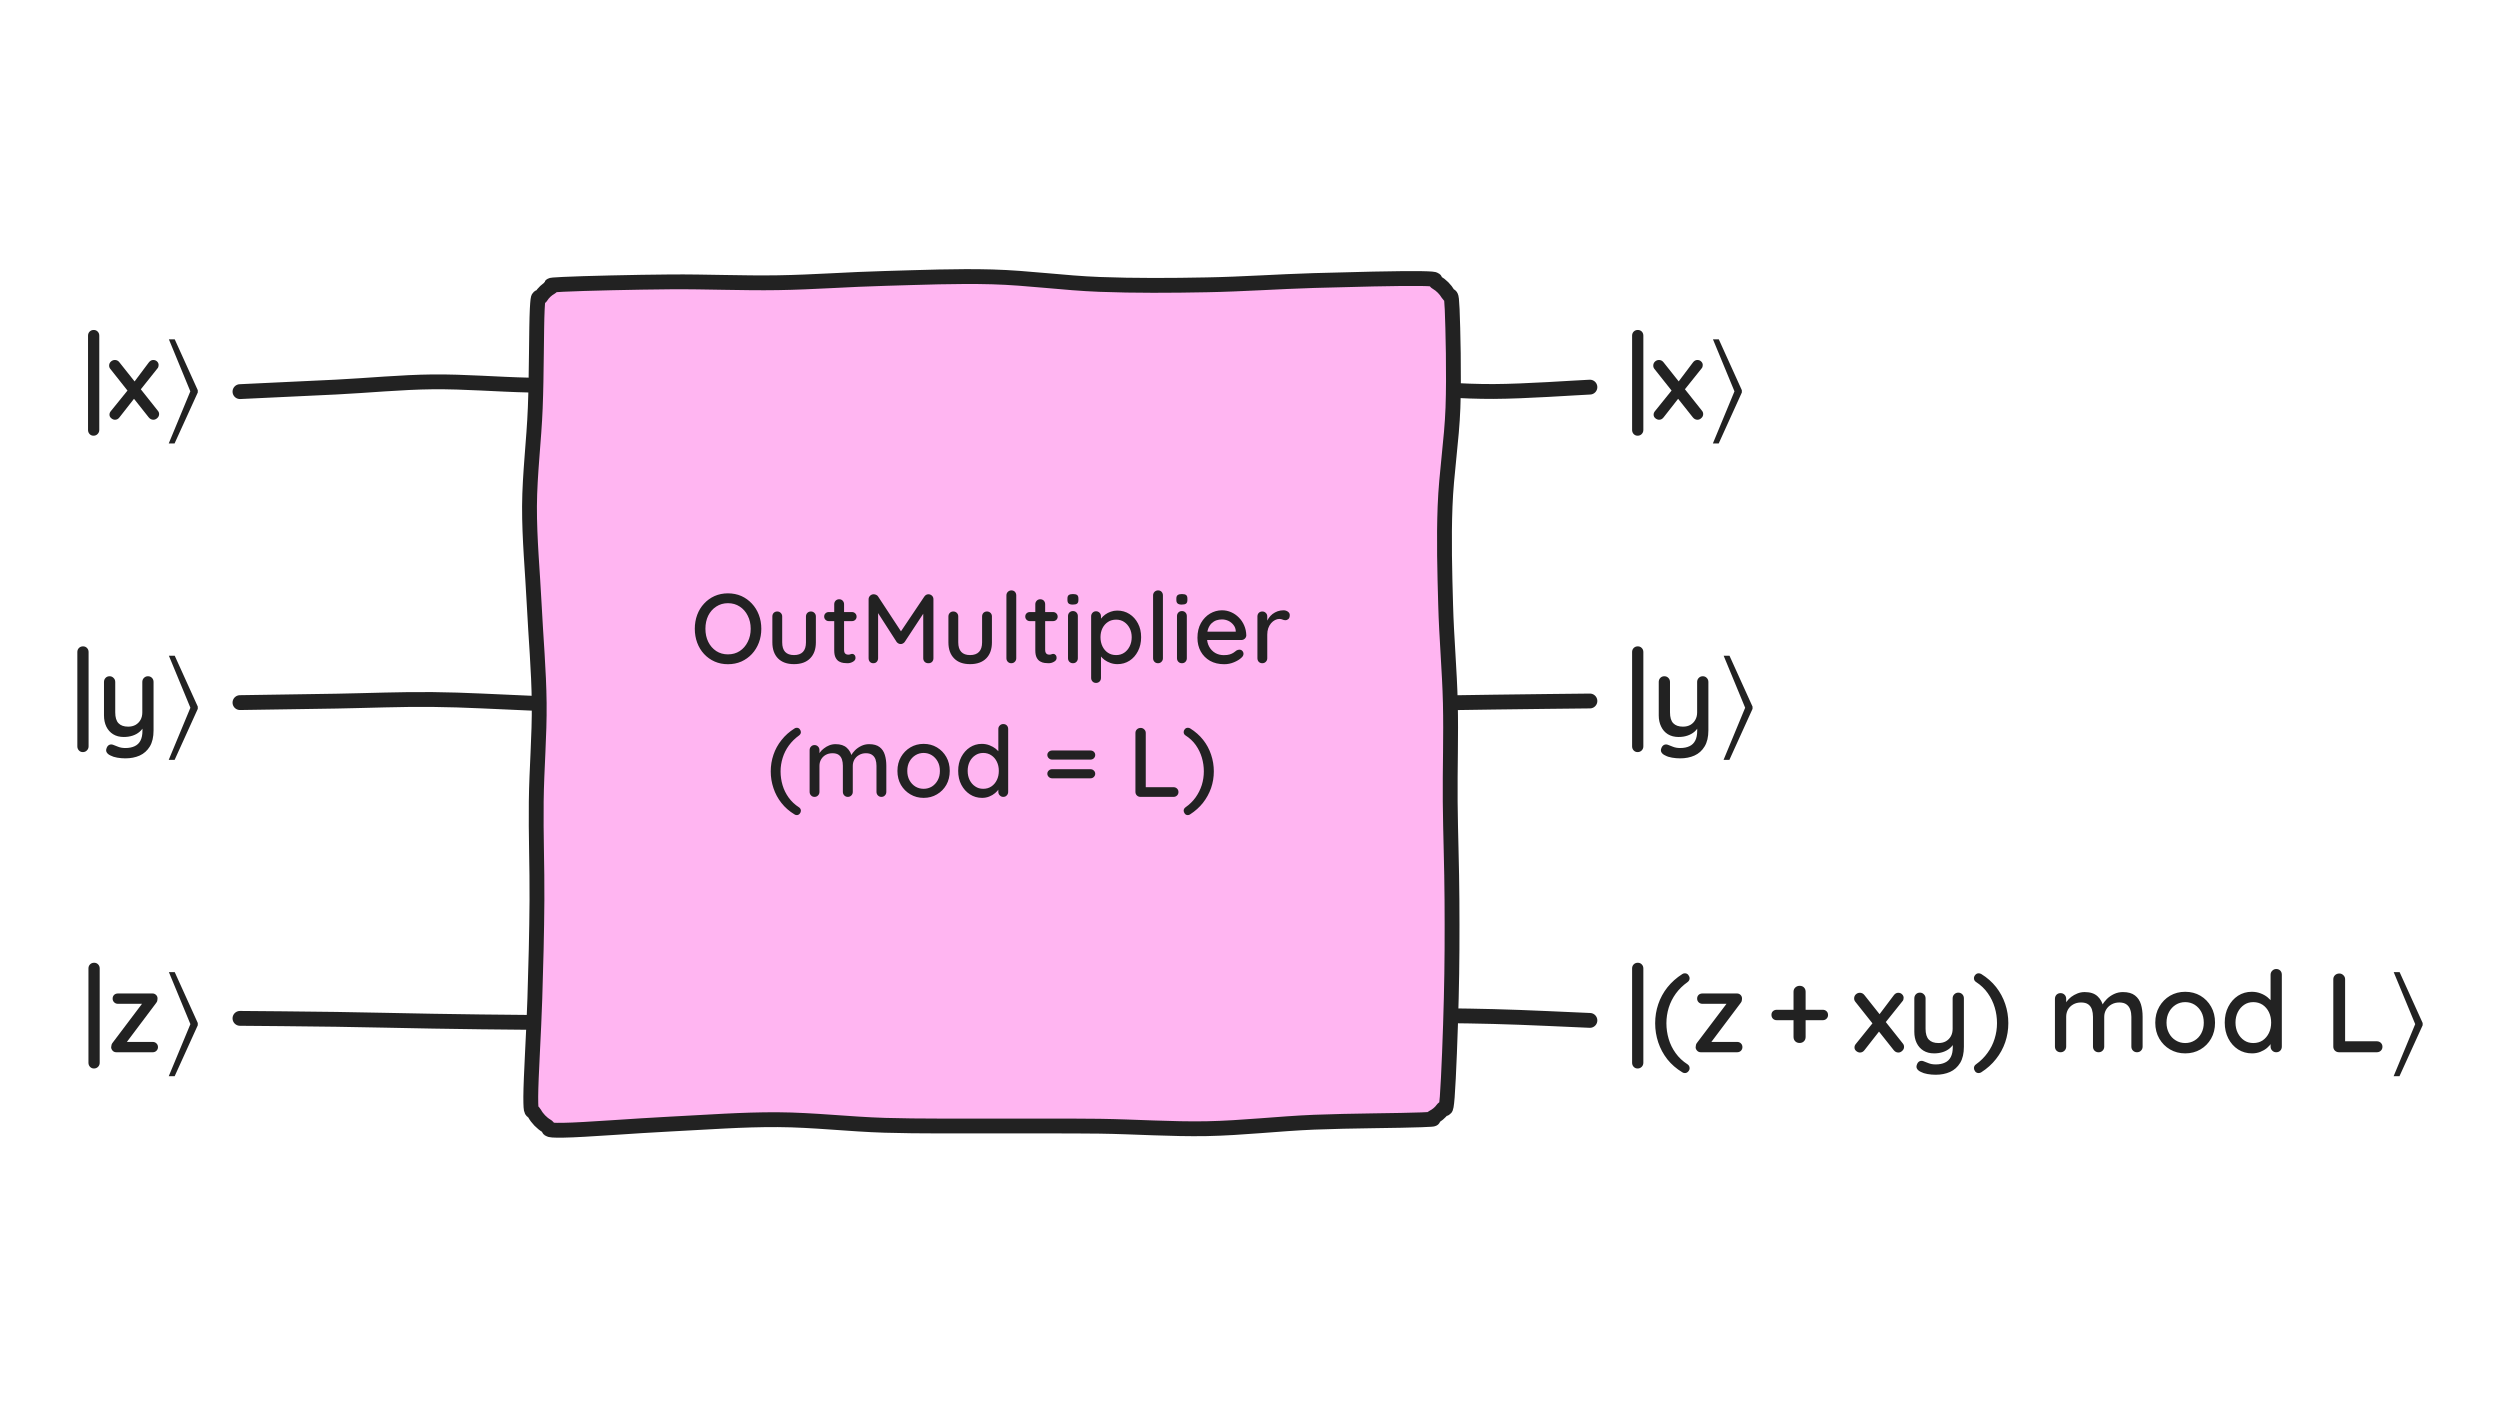
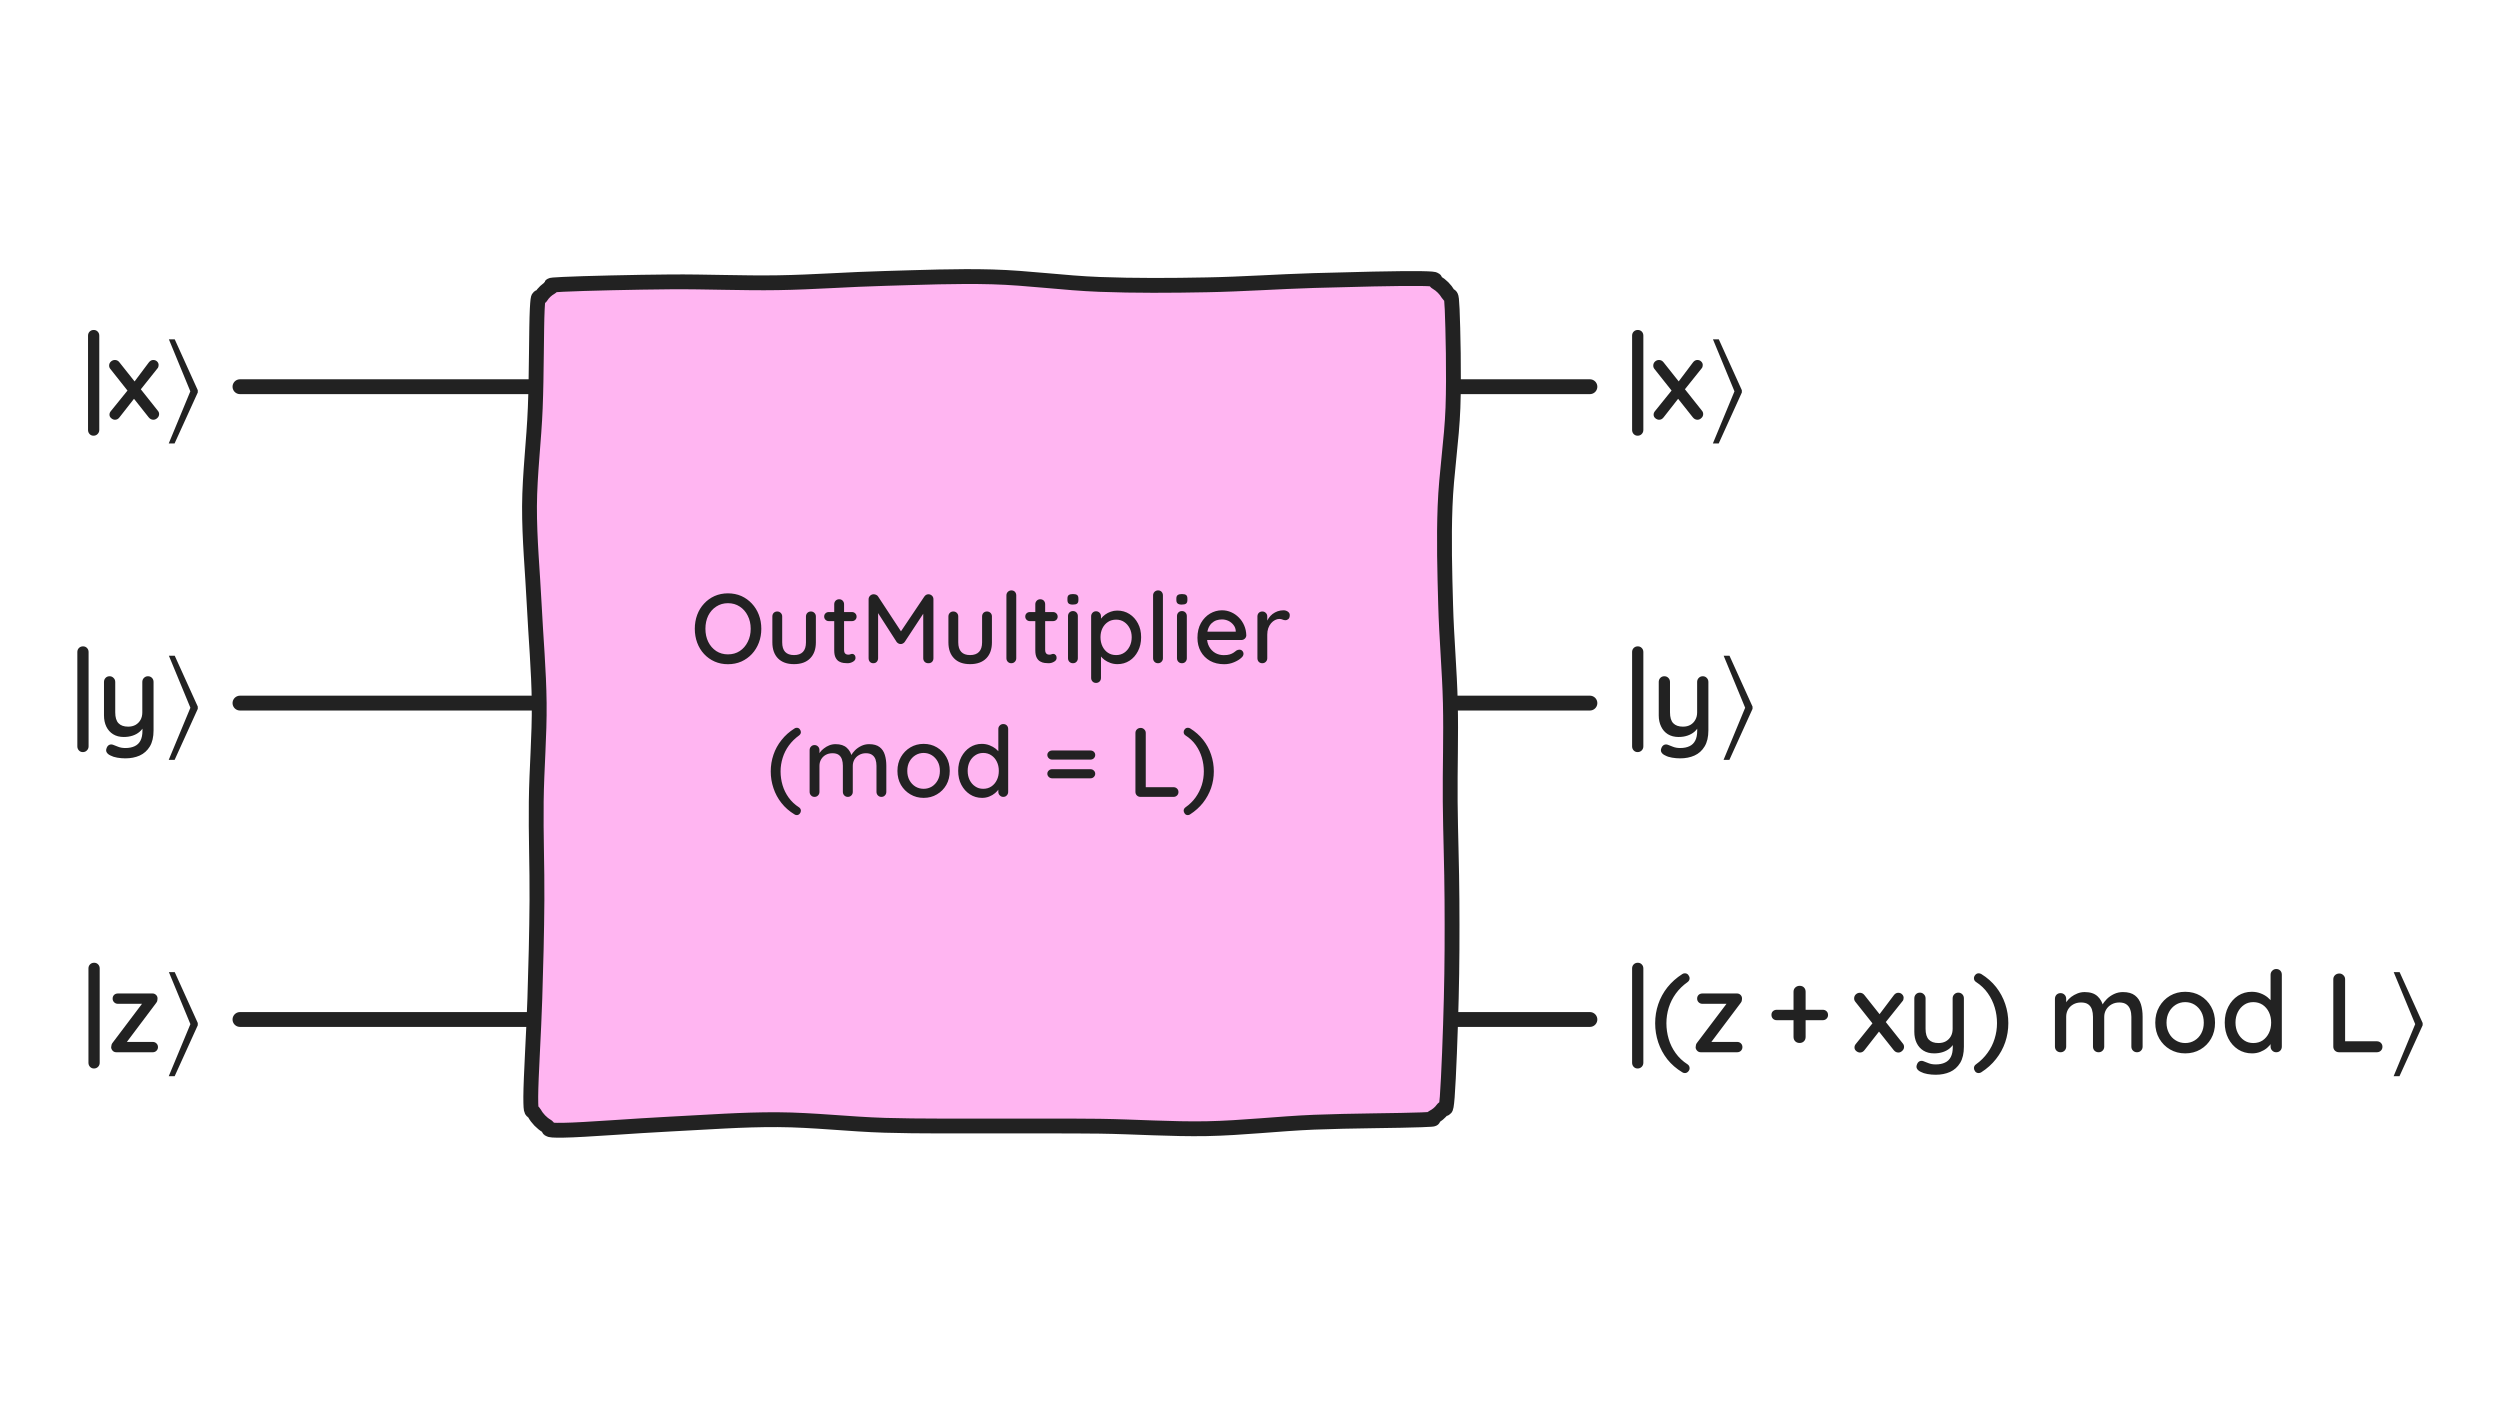
<svg xmlns="http://www.w3.org/2000/svg" viewBox="-21.13 -55 355.57 200.01" width="355.57" height="200.01">
  <g stroke-linecap="round" stroke-linejoin="round">
-     <path d="M13,0.7C15.29,0.59 22.14,0.28 26.71,0.05C31.29,-0.18 35.86,-0.64 40.43,-0.69C45,-0.73 49.57,-0.33 54.14,-0.23C58.71,-0.13 63.29,-0.14 67.86,-0.08C72.43,-0.01 77,0.09 81.57,0.17C86.14,0.25 90.71,0.35 95.29,0.4C99.86,0.45 104.43,0.57 109,0.47C113.57,0.36 118.14,-0.02 122.71,-0.23C127.29,-0.43 131.86,-0.78 136.43,-0.74C141,-0.7 145.57,-0.11 150.14,0.01C154.71,0.13 159.29,-0.03 163.86,-0C168.43,0.02 173,0.05 177.57,0.16C182.14,0.27 186.71,0.7 191.29,0.68C195.86,0.66 202.71,0.16 205,0.06" fill="none" stroke="#222222" stroke-width="2.11" />
-     <path d="M13,44.93C15.29,44.89 22.14,44.79 26.71,44.72C31.29,44.64 35.86,44.44 40.43,44.49C45,44.53 49.57,44.82 54.14,45C58.71,45.17 63.29,45.46 67.86,45.54C72.43,45.63 77,45.65 81.57,45.51C86.14,45.38 90.71,44.87 95.29,44.76C99.86,44.65 104.43,44.86 109,44.85C113.57,44.84 118.14,44.78 122.71,44.71C127.29,44.64 131.86,44.32 136.43,44.44C141,44.56 145.57,45.25 150.14,45.44C154.71,45.63 159.29,45.64 163.86,45.59C168.43,45.54 173,45.23 177.57,45.11C182.14,44.99 186.71,44.92 191.29,44.86C195.86,44.79 202.71,44.73 205,44.7" fill="none" stroke="#222222" stroke-width="2.11" />
-     <path d="M13,89.84C15.29,89.86 22.14,89.91 26.71,89.98C31.29,90.04 35.86,90.17 40.43,90.24C45,90.31 49.57,90.38 54.14,90.41C58.71,90.44 63.29,90.53 67.86,90.4C72.43,90.26 77,89.77 81.57,89.59C86.14,89.41 90.71,89.23 95.29,89.32C99.86,89.41 104.43,90.01 109,90.12C113.57,90.23 118.14,89.96 122.71,89.98C127.29,90.01 131.86,90.18 136.43,90.28C141,90.39 145.57,90.69 150.14,90.63C154.71,90.56 159.29,90.11 163.86,89.91C168.43,89.72 173,89.52 177.57,89.47C182.14,89.41 186.71,89.47 191.29,89.58C195.86,89.69 202.71,90.04 205,90.13" fill="none" stroke="#222222" stroke-width="2.11" />
+     <path d="M13,0C15.29,0 22.14,0 26.71,0C31.29,0 35.86,0 40.43,0C45,0 49.57,0 54.14,0C58.71,0 63.29,0 67.86,0C72.43,0 77,0 81.57,0C86.14,0 90.71,0 95.29,0C99.86,0 104.43,0 109,0C113.57,0 118.14,0 122.71,0C127.29,0 131.86,0 136.43,0C141,0 145.57,0 150.14,0C154.71,0 159.29,0 163.86,0C168.43,0 173,0 177.57,0C182.14,0 186.71,0 191.29,0C195.86,0 202.71,0 205,0" fill="none" stroke="#222222" stroke-width="2.11" />
+     <path d="M13,45C15.29,45 22.14,45 26.71,45C31.29,45 35.86,45 40.43,45C45,45 49.57,45 54.14,45C58.71,45 63.29,45 67.86,45C72.43,45 77,45 81.57,45C86.14,45 90.71,45 95.29,45C99.86,45 104.43,45 109,45C113.57,45 118.14,45 122.71,45C127.29,45 131.86,45 136.43,45C141,45 145.57,45 150.14,45C154.71,45 159.29,45 163.86,45C168.43,45 173,45 177.57,45C182.14,45 186.71,45 191.29,45C195.86,45 202.71,45 205,45" fill="none" stroke="#222222" stroke-width="2.11" />
+     <path d="M13,90C15.29,90 22.14,90 26.71,90C31.29,90 35.86,90 40.43,90C45,90 49.57,90 54.14,90C58.71,90 63.29,90 67.86,90C72.43,90 77,90 81.57,90C86.14,90 90.71,90 95.29,90C99.86,90 104.43,90 109,90C113.57,90 118.14,90 122.71,90C127.29,90 131.86,90 136.43,90C141,90 145.57,90 150.14,90C154.71,90 159.29,90 163.86,90C168.43,90 173,90 177.57,90C182.14,90 186.71,90 191.29,90C195.86,90 202.71,90 205,90" fill="none" stroke="#222222" stroke-width="2.11" />
    <path d="M183.2,-14.82C183.84,-14.45 184.45,-13.84 184.82,-13.2C185.19,-12.57 185.29,-13.7 185.41,-11C185.52,-8.3 185.69,-1.67 185.52,3C185.35,7.67 184.57,12.33 184.4,17C184.22,21.67 184.35,26.33 184.48,31C184.6,35.67 185.04,40.33 185.15,45C185.26,49.67 185.09,54.33 185.13,59C185.17,63.67 185.36,68.33 185.38,73C185.41,77.67 185.4,82.33 185.28,87C185.17,91.67 184.91,98.37 184.71,101C184.5,103.63 184.39,102.27 184.05,102.76C183.71,103.25 183.19,103.66 182.68,103.92C182.18,104.17 183.82,104.16 181,104.27C178.18,104.39 170.83,104.4 165.75,104.61C160.67,104.82 155.58,105.43 150.5,105.53C145.42,105.62 140.33,105.25 135.25,105.18C130.17,105.12 125.08,105.17 120,105.15C114.92,105.13 109.83,105.2 104.75,105.05C99.67,104.9 94.58,104.28 89.5,104.25C84.42,104.22 79.33,104.62 74.25,104.87C69.17,105.12 61.94,105.71 59,105.75C56.06,105.8 57.29,105.54 56.61,105.14C55.93,104.74 55.27,104.06 54.9,103.37C54.52,102.68 54.36,103.73 54.36,101C54.37,98.27 54.8,91.67 54.94,87C55.09,82.33 55.21,77.67 55.24,73C55.27,68.33 55.08,63.67 55.14,59C55.19,54.33 55.61,49.67 55.56,45C55.51,40.33 55.08,35.67 54.85,31C54.62,26.33 54.16,21.67 54.18,17C54.21,12.33 54.82,7.67 55,3C55.19,-1.67 55.15,-8.36 55.28,-11C55.42,-13.64 55.51,-12.31 55.83,-12.83C56.15,-13.35 56.67,-13.83 57.2,-14.12C57.73,-14.41 56.16,-14.43 59,-14.56C61.84,-14.7 69.17,-14.87 74.25,-14.91C79.33,-14.95 84.42,-14.71 89.5,-14.79C94.58,-14.87 99.67,-15.27 104.75,-15.4C109.83,-15.54 114.92,-15.76 120,-15.62C125.08,-15.48 130.17,-14.74 135.25,-14.55C140.33,-14.36 145.42,-14.39 150.5,-14.49C155.58,-14.58 160.67,-14.95 165.75,-15.1C170.83,-15.25 178.09,-15.43 181,-15.38C183.91,-15.33 182.57,-15.18 183.2,-14.82Z" fill="#FFB5F1" stroke="#222222" stroke-width="2.11" />
    <path d="M87.15,34.43Q87.15,35.49 86.8,36.41Q86.45,37.33 85.81,38.02Q85.17,38.7 84.31,39.09Q83.44,39.47 82.4,39.47Q81.38,39.47 80.51,39.09Q79.64,38.7 79.01,38.02Q78.37,37.33 78.03,36.41Q77.69,35.49 77.69,34.43Q77.69,33.37 78.03,32.45Q78.37,31.53 79.01,30.85Q79.64,30.16 80.51,29.77Q81.38,29.39 82.4,29.39Q83.44,29.39 84.31,29.77Q85.17,30.16 85.81,30.85Q86.45,31.53 86.8,32.45Q87.15,33.37 87.15,34.43ZM85.64,34.43Q85.64,33.39 85.22,32.57Q84.81,31.74 84.08,31.27Q83.36,30.79 82.4,30.79Q81.47,30.79 80.74,31.27Q80.01,31.74 79.6,32.56Q79.2,33.38 79.2,34.43Q79.2,35.47 79.6,36.29Q80.01,37.12 80.74,37.6Q81.47,38.07 82.4,38.07Q83.36,38.07 84.08,37.6Q84.81,37.12 85.22,36.29Q85.64,35.47 85.64,34.43ZM94.21,31.97Q94.5,31.97 94.7,32.17Q94.91,32.37 94.91,32.68L94.91,36.36Q94.91,37.82 94.09,38.64Q93.28,39.46 91.8,39.46Q90.33,39.46 89.52,38.64Q88.72,37.82 88.72,36.36L88.72,32.68Q88.72,32.37 88.91,32.17Q89.11,31.97 89.42,31.97Q89.71,31.97 89.91,32.17Q90.12,32.37 90.12,32.68L90.12,36.36Q90.12,37.27 90.54,37.72Q90.97,38.17 91.8,38.17Q92.64,38.17 93.07,37.72Q93.5,37.27 93.5,36.36L93.5,32.68Q93.5,32.37 93.7,32.17Q93.9,31.97 94.21,31.97ZM96.75,32.05L100.04,32.05Q100.32,32.05 100.51,32.24Q100.7,32.43 100.7,32.71Q100.7,32.97 100.51,33.16Q100.32,33.34 100.04,33.34L96.75,33.34Q96.47,33.34 96.28,33.15Q96.09,32.96 96.09,32.69Q96.09,32.41 96.28,32.23Q96.47,32.05 96.75,32.05ZM98.22,30.23Q98.53,30.23 98.72,30.43Q98.92,30.64 98.92,30.94L98.92,37.44Q98.92,37.69 99,37.85Q99.09,38 99.24,38.06Q99.38,38.11 99.54,38.11Q99.69,38.11 99.81,38.06Q99.93,38 100.1,38Q100.27,38 100.41,38.16Q100.55,38.31 100.55,38.57Q100.55,38.91 100.18,39.12Q99.82,39.33 99.4,39.33Q99.16,39.33 98.84,39.29Q98.52,39.25 98.21,39.08Q97.91,38.91 97.72,38.54Q97.52,38.17 97.52,37.5L97.52,30.94Q97.52,30.64 97.72,30.43Q97.93,30.23 98.22,30.23ZM103.13,29.52Q103.3,29.52 103.48,29.6Q103.67,29.68 103.76,29.84L107.32,35.26L106.72,35.23L110.34,29.84Q110.57,29.52 110.92,29.52Q111.2,29.52 111.42,29.72Q111.63,29.92 111.63,30.23L111.63,38.62Q111.63,38.92 111.44,39.13Q111.24,39.33 110.92,39.33Q110.58,39.33 110.38,39.13Q110.18,38.92 110.18,38.62L110.18,31.52L110.62,31.62L107.54,36.31Q107.45,36.43 107.29,36.52Q107.14,36.61 106.97,36.6Q106.82,36.61 106.65,36.52Q106.49,36.43 106.4,36.31L103.43,31.69L103.76,31.13L103.76,38.62Q103.76,38.92 103.57,39.13Q103.39,39.33 103.08,39.33Q102.78,39.33 102.59,39.13Q102.41,38.92 102.41,38.62L102.41,30.23Q102.41,29.94 102.62,29.73Q102.84,29.52 103.13,29.52ZM119.25,31.97Q119.54,31.97 119.75,32.17Q119.95,32.37 119.95,32.68L119.95,36.36Q119.95,37.82 119.14,38.64Q118.32,39.46 116.84,39.46Q115.37,39.46 114.57,38.64Q113.76,37.82 113.76,36.36L113.76,32.68Q113.76,32.37 113.96,32.17Q114.15,31.97 114.46,31.97Q114.75,31.97 114.96,32.17Q115.16,32.37 115.16,32.68L115.16,36.36Q115.16,37.27 115.59,37.72Q116.01,38.17 116.84,38.17Q117.68,38.17 118.11,37.72Q118.55,37.27 118.55,36.36L118.55,32.68Q118.55,32.37 118.74,32.17Q118.94,31.97 119.25,31.97ZM123.41,38.62Q123.41,38.92 123.2,39.13Q123,39.33 122.71,39.33Q122.41,39.33 122.21,39.13Q122.01,38.92 122.01,38.62L122.01,29.68Q122.01,29.38 122.22,29.17Q122.43,28.97 122.72,28.97Q123.03,28.97 123.22,29.17Q123.41,29.38 123.41,29.68L123.41,38.62ZM125.35,32.05L128.64,32.05Q128.92,32.05 129.11,32.24Q129.3,32.43 129.3,32.71Q129.3,32.97 129.11,33.16Q128.92,33.34 128.64,33.34L125.35,33.34Q125.07,33.34 124.88,33.15Q124.69,32.96 124.69,32.69Q124.69,32.41 124.88,32.23Q125.07,32.05 125.35,32.05ZM126.82,30.23Q127.13,30.23 127.33,30.43Q127.52,30.64 127.52,30.94L127.52,37.44Q127.52,37.69 127.61,37.85Q127.69,38 127.84,38.06Q127.98,38.11 128.14,38.11Q128.29,38.11 128.41,38.06Q128.53,38 128.7,38Q128.87,38 129.01,38.16Q129.15,38.31 129.15,38.57Q129.15,38.91 128.78,39.12Q128.42,39.33 128,39.33Q127.76,39.33 127.44,39.29Q127.12,39.25 126.82,39.08Q126.51,38.91 126.32,38.54Q126.12,38.17 126.12,37.5L126.12,30.94Q126.12,30.64 126.33,30.43Q126.53,30.23 126.82,30.23ZM132.17,38.62Q132.17,38.92 131.97,39.13Q131.78,39.33 131.47,39.33Q131.18,39.33 130.97,39.13Q130.77,38.92 130.77,38.62L130.77,32.62Q130.77,32.32 130.97,32.11Q131.18,31.91 131.47,31.91Q131.78,31.91 131.97,32.11Q132.17,32.32 132.17,32.62L132.17,38.62ZM131.46,30.99Q131.05,30.99 130.87,30.84Q130.69,30.69 130.69,30.34L130.69,30.12Q130.69,29.77 130.88,29.63Q131.08,29.49 131.47,29.49Q131.89,29.49 132.07,29.63Q132.25,29.78 132.25,30.12L132.25,30.34Q132.25,30.71 132.06,30.85Q131.88,30.99 131.46,30.99ZM137.77,31.84Q138.75,31.84 139.51,32.33Q140.28,32.82 140.72,33.67Q141.17,34.51 141.17,35.63Q141.17,36.75 140.72,37.61Q140.28,38.48 139.52,38.97Q138.76,39.46 137.81,39.46Q137.28,39.46 136.8,39.29Q136.33,39.12 135.96,38.85Q135.6,38.57 135.37,38.27Q135.14,37.96 135.08,37.69L135.46,37.51L135.46,41.42Q135.46,41.72 135.26,41.93Q135.05,42.13 134.76,42.13Q134.45,42.13 134.26,41.93Q134.06,41.72 134.06,41.42L134.06,32.65Q134.06,32.36 134.26,32.15Q134.45,31.94 134.76,31.94Q135.05,31.94 135.26,32.15Q135.46,32.36 135.46,32.65L135.46,33.62L135.24,33.49Q135.28,33.23 135.5,32.94Q135.73,32.65 136.07,32.4Q136.41,32.15 136.85,32Q137.29,31.84 137.77,31.84ZM137.62,33.13Q136.94,33.13 136.45,33.46Q135.95,33.79 135.67,34.35Q135.39,34.91 135.39,35.63Q135.39,36.35 135.67,36.93Q135.95,37.51 136.45,37.84Q136.94,38.17 137.62,38.17Q138.27,38.17 138.76,37.84Q139.25,37.51 139.54,36.93Q139.83,36.35 139.83,35.63Q139.83,34.92 139.54,34.35Q139.25,33.79 138.76,33.46Q138.27,33.13 137.62,33.13ZM144.27,38.62Q144.27,38.92 144.06,39.13Q143.86,39.33 143.57,39.33Q143.27,39.33 143.07,39.13Q142.87,38.92 142.87,38.62L142.87,29.68Q142.87,29.38 143.08,29.17Q143.29,28.97 143.58,28.97Q143.89,28.97 144.08,29.17Q144.27,29.38 144.27,29.68L144.27,38.62ZM147.67,38.62Q147.67,38.92 147.47,39.13Q147.28,39.33 146.97,39.33Q146.67,39.33 146.47,39.13Q146.27,38.92 146.27,38.62L146.27,32.62Q146.27,32.32 146.47,32.11Q146.67,31.91 146.97,31.91Q147.28,31.91 147.47,32.11Q147.67,32.32 147.67,32.62L147.67,38.62ZM146.95,30.99Q146.55,30.99 146.37,30.84Q146.18,30.69 146.18,30.34L146.18,30.12Q146.18,29.77 146.38,29.63Q146.58,29.49 146.97,29.49Q147.39,29.49 147.57,29.63Q147.75,29.78 147.75,30.12L147.75,30.34Q147.75,30.71 147.56,30.85Q147.37,30.99 146.95,30.99ZM152.99,39.47Q151.83,39.47 150.97,38.99Q150.12,38.5 149.65,37.66Q149.18,36.81 149.18,35.72Q149.18,34.49 149.68,33.61Q150.18,32.74 150.97,32.27Q151.77,31.8 152.67,31.8Q153.35,31.8 153.97,32.07Q154.59,32.34 155.07,32.83Q155.55,33.31 155.83,33.96Q156.11,34.61 156.13,35.38Q156.11,35.66 155.9,35.85Q155.69,36.03 155.41,36.03L149.97,36.03L149.63,34.84L154.89,34.84L154.63,35.09L154.63,34.74Q154.6,34.25 154.3,33.88Q154.01,33.51 153.58,33.3Q153.14,33.1 152.67,33.1Q152.25,33.1 151.86,33.23Q151.48,33.37 151.18,33.66Q150.88,33.95 150.7,34.44Q150.53,34.92 150.53,35.63Q150.53,36.4 150.85,36.98Q151.17,37.55 151.71,37.87Q152.26,38.18 152.92,38.18Q153.44,38.18 153.77,38.08Q154.11,37.97 154.33,37.82Q154.56,37.66 154.73,37.52Q154.94,37.4 155.15,37.4Q155.4,37.4 155.56,37.57Q155.73,37.75 155.73,37.99Q155.73,38.29 155.43,38.55Q155.05,38.91 154.38,39.19Q153.72,39.47 152.99,39.47ZM158.41,39.33Q158.1,39.33 157.9,39.13Q157.71,38.92 157.71,38.62L157.71,32.68Q157.71,32.37 157.9,32.17Q158.1,31.97 158.41,31.97Q158.7,31.97 158.9,32.17Q159.11,32.37 159.11,32.68L159.11,34.25L158.97,33.65Q159.08,33.25 159.31,32.92Q159.54,32.58 159.86,32.33Q160.19,32.08 160.58,31.94Q160.99,31.8 161.42,31.8Q161.78,31.8 162.05,32Q162.31,32.19 162.31,32.48Q162.31,32.86 162.12,33.04Q161.92,33.21 161.69,33.21Q161.48,33.21 161.28,33.12Q161.08,33.03 160.82,33.03Q160.52,33.03 160.21,33.19Q159.91,33.34 159.65,33.64Q159.4,33.94 159.25,34.35Q159.11,34.75 159.11,35.26L159.11,38.62Q159.11,38.92 158.9,39.13Q158.7,39.33 158.41,39.33Z" fill="#222222" stroke="none" />
    <path d="M92.19,60.93Q92.01,60.93 91.87,60.83Q90.76,60.16 90.01,59.2Q89.26,58.25 88.88,57.1Q88.49,55.95 88.49,54.72Q88.49,53.48 88.88,52.34Q89.26,51.21 90.02,50.26Q90.77,49.3 91.87,48.61Q92.01,48.51 92.19,48.51Q92.47,48.51 92.62,48.72Q92.78,48.93 92.78,49.12Q92.78,49.4 92.52,49.6Q91.66,50.22 91.07,51.03Q90.48,51.84 90.19,52.78Q89.89,53.73 89.89,54.72Q89.89,55.72 90.17,56.67Q90.45,57.62 91.04,58.44Q91.63,59.26 92.52,59.83Q92.78,60.02 92.78,60.32Q92.78,60.53 92.61,60.73Q92.44,60.93 92.19,60.93ZM97.72,50.84Q98.75,50.84 99.31,51.36Q99.88,51.87 100.06,52.73L99.83,52.66L99.93,52.44Q100.11,52.08 100.48,51.71Q100.85,51.34 101.37,51.09Q101.89,50.84 102.48,50.84Q103.44,50.84 103.98,51.26Q104.51,51.67 104.72,52.37Q104.93,53.06 104.93,53.91L104.93,57.62Q104.93,57.93 104.73,58.13Q104.54,58.34 104.23,58.34Q103.93,58.34 103.73,58.13Q103.53,57.93 103.53,57.62L103.53,53.92Q103.53,53.44 103.4,53.03Q103.26,52.62 102.93,52.38Q102.6,52.13 102.03,52.13Q101.48,52.13 101.06,52.38Q100.63,52.62 100.39,53.03Q100.16,53.44 100.16,53.92L100.16,57.62Q100.16,57.93 99.96,58.13Q99.76,58.34 99.45,58.34Q99.15,58.34 98.95,58.13Q98.75,57.93 98.75,57.62L98.75,53.91Q98.75,53.42 98.62,53.02Q98.49,52.61 98.17,52.37Q97.84,52.13 97.27,52.13Q96.72,52.13 96.3,52.37Q95.88,52.61 95.65,53.02Q95.42,53.42 95.42,53.91L95.42,57.62Q95.42,57.93 95.22,58.13Q95.02,58.34 94.72,58.34Q94.41,58.34 94.22,58.13Q94.02,57.93 94.02,57.62L94.02,51.69Q94.02,51.38 94.22,51.18Q94.41,50.97 94.72,50.97Q95.02,50.97 95.22,51.18Q95.42,51.38 95.42,51.69L95.42,52.51L95.16,52.66Q95.25,52.36 95.48,52.03Q95.7,51.71 96.05,51.45Q96.39,51.18 96.81,51.01Q97.23,50.84 97.72,50.84ZM113.95,54.65Q113.95,55.77 113.46,56.64Q112.97,57.49 112.13,57.98Q111.29,58.48 110.24,58.48Q109.19,58.48 108.35,57.98Q107.51,57.49 107.01,56.64Q106.51,55.77 106.51,54.65Q106.51,53.52 107.01,52.66Q107.51,51.8 108.35,51.3Q109.19,50.8 110.24,50.8Q111.29,50.8 112.13,51.3Q112.97,51.8 113.46,52.66Q113.95,53.52 113.95,54.65ZM112.55,54.65Q112.55,53.88 112.24,53.32Q111.93,52.75 111.41,52.42Q110.88,52.09 110.24,52.09Q109.59,52.09 109.06,52.42Q108.53,52.75 108.22,53.32Q107.91,53.88 107.91,54.65Q107.91,55.4 108.22,55.97Q108.53,56.54 109.06,56.87Q109.59,57.19 110.24,57.19Q110.88,57.19 111.41,56.87Q111.93,56.54 112.24,55.97Q112.55,55.4 112.55,54.65ZM121.56,47.98Q121.87,47.98 122.06,48.17Q122.26,48.37 122.26,48.69L122.26,57.62Q122.26,57.93 122.06,58.13Q121.87,58.34 121.56,58.34Q121.27,58.34 121.07,58.13Q120.86,57.93 120.86,57.62L120.86,56.61L121.16,56.63Q121.16,56.88 120.95,57.19Q120.75,57.51 120.4,57.8Q120.05,58.1 119.57,58.29Q119.1,58.48 118.55,58.48Q117.59,58.48 116.82,57.98Q116.05,57.48 115.6,56.62Q115.15,55.76 115.15,54.64Q115.15,53.52 115.6,52.66Q116.05,51.8 116.81,51.3Q117.57,50.8 118.51,50.8Q119.1,50.8 119.61,51Q120.12,51.2 120.5,51.5Q120.88,51.81 121.09,52.16Q121.3,52.5 121.3,52.8L120.86,52.85L120.86,48.69Q120.86,48.38 121.07,48.18Q121.27,47.98 121.56,47.98ZM118.71,57.19Q119.38,57.19 119.88,56.85Q120.37,56.52 120.65,55.94Q120.93,55.37 120.93,54.64Q120.93,53.91 120.65,53.34Q120.37,52.76 119.87,52.43Q119.37,52.09 118.71,52.09Q118.06,52.09 117.57,52.43Q117.07,52.76 116.78,53.34Q116.5,53.91 116.5,54.64Q116.5,55.37 116.78,55.94Q117.07,56.52 117.57,56.85Q118.06,57.19 118.71,57.19ZM128.53,53.04Q128.24,53.04 128.04,52.85Q127.83,52.65 127.83,52.37Q127.83,52.11 128.04,51.92Q128.24,51.74 128.53,51.74L133.94,51.74Q134.25,51.74 134.44,51.92Q134.64,52.11 134.64,52.38Q134.64,52.65 134.44,52.85Q134.25,53.04 133.94,53.04L128.53,53.04ZM128.53,55.7Q128.24,55.7 128.04,55.51Q127.83,55.31 127.83,55.05Q127.83,54.77 128.04,54.58Q128.24,54.4 128.53,54.4L133.94,54.4Q134.25,54.4 134.44,54.59Q134.64,54.78 134.64,55.05Q134.64,55.31 134.44,55.51Q134.25,55.7 133.94,55.7L128.53,55.7ZM145.78,56.96Q146.07,56.96 146.28,57.16Q146.48,57.36 146.48,57.65Q146.48,57.94 146.28,58.14Q146.07,58.34 145.78,58.34L141.08,58.34Q140.77,58.34 140.56,58.13Q140.36,57.93 140.36,57.62L140.36,49.25Q140.36,48.94 140.57,48.74Q140.78,48.53 141.12,48.53Q141.4,48.53 141.61,48.74Q141.83,48.94 141.83,49.25L141.83,57.2L141.54,56.96L145.78,56.96ZM147.81,60.93Q147.53,60.93 147.38,60.72Q147.22,60.51 147.22,60.31Q147.22,60.02 147.47,59.83Q148.34,59.22 148.92,58.41Q149.5,57.59 149.8,56.65Q150.09,55.7 150.09,54.71Q150.09,53.72 149.81,52.76Q149.53,51.81 148.95,50.98Q148.37,50.16 147.47,49.59Q147.22,49.42 147.22,49.11Q147.22,48.9 147.39,48.7Q147.56,48.51 147.81,48.51Q147.98,48.51 148.13,48.59Q149.24,49.28 149.99,50.23Q150.74,51.18 151.12,52.33Q151.51,53.48 151.51,54.71Q151.51,55.94 151.12,57.08Q150.72,58.22 149.97,59.18Q149.22,60.13 148.13,60.83Q147.99,60.93 147.81,60.93Z" fill="#222222" stroke="none" />
    <path d="M-7.01,6.15Q-7.01,6.49 -7.25,6.73Q-7.48,6.97 -7.83,6.97Q-8.17,6.97 -8.39,6.73Q-8.61,6.49 -8.61,6.15L-8.61,-7.26Q-8.61,-7.61 -8.38,-7.84Q-8.15,-8.07 -7.8,-8.07Q-7.46,-8.07 -7.24,-7.84Q-7.01,-7.61 -7.01,-7.26L-7.01,6.15ZM-4.79,-3.8Q-4.39,-3.8 -4.14,-3.46L1.32,3.42Q1.5,3.62 1.5,3.9Q1.5,4.22 1.24,4.46Q0.98,4.7 0.68,4.7Q0.3,4.7 0.02,4.36L-5.43,-2.52Q-5.61,-2.73 -5.61,-3Q-5.61,-3.34 -5.36,-3.57Q-5.11,-3.8 -4.79,-3.8ZM-4.78,4.7Q-5.05,4.7 -5.3,4.49Q-5.56,4.28 -5.56,3.98Q-5.56,3.7 -5.37,3.48L-2.82,0.33L-2.01,1.64L-4.14,4.36Q-4.39,4.7 -4.78,4.7ZM0.66,-3.8Q1,-3.8 1.22,-3.58Q1.43,-3.37 1.43,-3.08Q1.43,-2.95 1.39,-2.82Q1.35,-2.68 1.24,-2.57L-1.27,0.58L-2.1,-0.6L0.02,-3.43Q0.3,-3.8 0.66,-3.8ZM7,0.82L3.7,8.07L2.87,8.07L5.94,0.66L2.89,-6.74L3.72,-6.74L7,0.5L7,0.82Z" fill="#222222" stroke="none" />
    <path d="M-8.53,51.15Q-8.53,51.49 -8.77,51.73Q-9,51.97 -9.35,51.97Q-9.69,51.97 -9.91,51.73Q-10.13,51.49 -10.13,51.15L-10.13,37.74Q-10.13,37.39 -9.9,37.16Q-9.67,36.93 -9.32,36.93Q-8.98,36.93 -8.76,37.16Q-8.53,37.39 -8.53,37.74L-8.53,51.15ZM-0.09,41.18Q0.26,41.18 0.49,41.42Q0.71,41.65 0.71,42L0.71,48.88Q0.71,50.29 0.18,51.17Q-0.36,52.05 -1.26,52.46Q-2.17,52.86 -3.3,52.86Q-3.88,52.86 -4.46,52.76Q-5.03,52.66 -5.4,52.46Q-5.78,52.29 -5.94,52.03Q-6.1,51.78 -5.99,51.47Q-5.88,51.09 -5.61,50.95Q-5.34,50.82 -5.05,50.93Q-4.78,51.04 -4.33,51.21Q-3.88,51.39 -3.3,51.39Q-2.52,51.39 -1.98,51.13Q-1.43,50.88 -1.15,50.33Q-0.87,49.79 -0.87,48.93L-0.87,47.82L-0.62,48.21Q-0.87,48.74 -1.29,49.09Q-1.7,49.44 -2.27,49.63Q-2.84,49.82 -3.53,49.82Q-4.41,49.82 -5.04,49.43Q-5.67,49.04 -6.01,48.34Q-6.34,47.65 -6.34,46.75L-6.34,42Q-6.34,41.65 -6.12,41.42Q-5.9,41.18 -5.54,41.18Q-5.21,41.18 -4.98,41.42Q-4.74,41.65 -4.74,42L-4.74,46.32Q-4.74,47.38 -4.28,47.86Q-3.82,48.35 -2.9,48.35Q-2.3,48.35 -1.85,48.1Q-1.4,47.84 -1.14,47.38Q-0.89,46.93 -0.89,46.32L-0.89,42Q-0.89,41.65 -0.66,41.42Q-0.42,41.18 -0.09,41.18ZM7,45.82L3.71,53.07L2.87,53.07L5.95,45.66L2.89,38.26L3.72,38.26L7,45.5L7,45.82Z" fill="#222222" stroke="none" />
    <path d="M-6.95,96.15Q-6.95,96.49 -7.18,96.73Q-7.42,96.97 -7.77,96.97Q-8.1,96.97 -8.33,96.73Q-8.55,96.49 -8.55,96.15L-8.55,82.74Q-8.55,82.39 -8.32,82.16Q-8.09,81.93 -7.74,81.93Q-7.4,81.93 -7.18,82.16Q-6.95,82.39 -6.95,82.74L-6.95,96.15ZM0.59,93.19Q0.91,93.19 1.12,93.4Q1.34,93.61 1.34,93.93Q1.34,94.23 1.12,94.45Q0.91,94.66 0.59,94.66L-4.58,94.66Q-4.92,94.66 -5.13,94.42Q-5.33,94.17 -5.32,93.93Q-5.3,93.74 -5.26,93.58Q-5.22,93.43 -5.06,93.24L-0.79,87.58L-0.79,87.77L-4.36,87.77Q-4.68,87.77 -4.9,87.55Q-5.11,87.34 -5.11,87.03Q-5.11,86.71 -4.9,86.5Q-4.68,86.3 -4.36,86.3L0.57,86.3Q0.87,86.3 1.09,86.53Q1.31,86.76 1.27,87.1Q1.27,87.24 1.23,87.38Q1.19,87.51 1.05,87.69L-3.16,93.29L-3.22,93.19L0.59,93.19ZM7,90.82L3.71,98.07L2.87,98.07L5.95,90.66L2.89,83.26L3.72,83.26L7,90.5L7,90.82Z" fill="#222222" stroke="none" />
    <path d="M212.6,6.15Q212.6,6.49 212.37,6.73Q212.14,6.97 211.78,6.97Q211.45,6.97 211.22,6.73Q211,6.49 211,6.15L211,-7.26Q211,-7.61 211.23,-7.84Q211.46,-8.07 211.81,-8.07Q212.15,-8.07 212.38,-7.84Q212.6,-7.61 212.6,-7.26L212.6,6.15ZM214.82,-3.8Q215.22,-3.8 215.48,-3.46L220.94,3.42Q221.11,3.62 221.11,3.9Q221.11,4.22 220.85,4.46Q220.6,4.7 220.3,4.7Q219.91,4.7 219.64,4.36L214.18,-2.52Q214.01,-2.73 214.01,-3Q214.01,-3.34 214.25,-3.57Q214.5,-3.8 214.82,-3.8ZM214.84,4.7Q214.57,4.7 214.31,4.49Q214.06,4.28 214.06,3.98Q214.06,3.7 214.25,3.48L216.79,0.33L217.61,1.64L215.48,4.36Q215.22,4.7 214.84,4.7ZM220.28,-3.8Q220.62,-3.8 220.83,-3.58Q221.05,-3.37 221.05,-3.08Q221.05,-2.95 221.01,-2.82Q220.97,-2.68 220.86,-2.57L218.34,0.58L217.51,-0.6L219.64,-3.43Q219.91,-3.8 220.28,-3.8ZM226.61,0.82L223.32,8.07L222.49,8.07L225.56,0.66L222.5,-6.74L223.33,-6.74L226.61,0.5L226.61,0.82Z" fill="#222222" stroke="none" />
    <path d="M212.6,51.15Q212.6,51.49 212.37,51.73Q212.13,51.97 211.78,51.97Q211.45,51.97 211.22,51.73Q211,51.49 211,51.15L211,37.74Q211,37.39 211.23,37.16Q211.46,36.93 211.81,36.93Q212.15,36.93 212.37,37.16Q212.6,37.39 212.6,37.74L212.6,51.15ZM221.05,41.18Q221.4,41.18 221.62,41.42Q221.85,41.65 221.85,42L221.85,48.88Q221.85,50.29 221.31,51.17Q220.78,52.05 219.87,52.46Q218.97,52.86 217.83,52.86Q217.26,52.86 216.68,52.76Q216.1,52.66 215.74,52.46Q215.35,52.29 215.19,52.03Q215.03,51.78 215.14,51.47Q215.26,51.09 215.53,50.95Q215.8,50.82 216.09,50.93Q216.36,51.04 216.81,51.21Q217.26,51.39 217.83,51.39Q218.62,51.39 219.16,51.13Q219.7,50.88 219.98,50.33Q220.26,49.79 220.26,48.93L220.26,47.82L220.52,48.21Q220.26,48.74 219.85,49.09Q219.43,49.44 218.86,49.63Q218.3,49.82 217.61,49.82Q216.73,49.82 216.09,49.43Q215.46,49.04 215.13,48.34Q214.79,47.65 214.79,46.75L214.79,42Q214.79,41.65 215.01,41.42Q215.24,41.18 215.59,41.18Q215.93,41.18 216.16,41.42Q216.39,41.65 216.39,42L216.39,46.32Q216.39,47.38 216.85,47.86Q217.32,48.35 218.23,48.35Q218.84,48.35 219.29,48.1Q219.74,47.84 219.99,47.38Q220.25,46.93 220.25,46.32L220.25,42Q220.25,41.65 220.48,41.42Q220.71,41.18 221.05,41.18ZM228.13,45.82L224.84,53.07L224.01,53.07L227.08,45.66L224.02,38.26L224.85,38.26L228.13,45.5L228.13,45.82Z" fill="#222222" stroke="none" />
    <path d="M212.6,96.15Q212.6,96.49 212.37,96.73Q212.13,96.97 211.78,96.97Q211.45,96.97 211.22,96.73Q211,96.49 211,96.15L211,82.74Q211,82.39 211.23,82.16Q211.46,81.93 211.81,81.93Q212.15,81.93 212.37,82.16Q212.6,82.39 212.6,82.74L212.6,96.15ZM218.5,97.62Q218.3,97.62 218.14,97.51Q216.87,96.74 216.01,95.66Q215.16,94.57 214.72,93.26Q214.28,91.94 214.28,90.54Q214.28,89.11 214.72,87.82Q215.16,86.52 216.02,85.43Q216.89,84.34 218.14,83.54Q218.3,83.43 218.5,83.43Q218.82,83.43 219,83.67Q219.18,83.91 219.18,84.14Q219.18,84.46 218.89,84.68Q217.9,85.38 217.22,86.31Q216.55,87.24 216.21,88.32Q215.88,89.4 215.88,90.54Q215.88,91.67 216.2,92.76Q216.52,93.85 217.19,94.78Q217.86,95.72 218.89,96.38Q219.18,96.58 219.18,96.94Q219.18,97.18 218.98,97.4Q218.79,97.62 218.5,97.62ZM225.94,93.19Q226.26,93.19 226.48,93.4Q226.69,93.61 226.69,93.93Q226.69,94.23 226.48,94.45Q226.26,94.66 225.94,94.66L220.77,94.66Q220.44,94.66 220.23,94.42Q220.02,94.17 220.04,93.93Q220.05,93.74 220.09,93.58Q220.13,93.43 220.29,93.24L224.57,87.58L224.57,87.77L221,87.77Q220.68,87.77 220.46,87.55Q220.25,87.34 220.25,87.03Q220.25,86.71 220.46,86.5Q220.68,86.3 221,86.3L225.93,86.3Q226.23,86.3 226.45,86.53Q226.66,86.76 226.63,87.1Q226.63,87.24 226.59,87.38Q226.55,87.51 226.41,87.69L222.2,93.29L222.13,93.19L225.94,93.19ZM231.57,90.1Q231.25,90.1 231.03,89.89Q230.82,89.67 230.82,89.34Q230.82,89.02 231.03,88.82Q231.25,88.62 231.57,88.62L238.12,88.62Q238.44,88.62 238.65,88.82Q238.87,89.03 238.87,89.37Q238.87,89.67 238.65,89.89Q238.44,90.1 238.12,90.1L231.57,90.1ZM234.82,93.34Q234.45,93.34 234.2,93.1Q233.96,92.86 233.96,92.47L233.96,86.06Q233.96,85.69 234.21,85.45Q234.47,85.21 234.84,85.21Q235.22,85.21 235.45,85.45Q235.68,85.69 235.68,86.06L235.68,92.47Q235.68,92.86 235.44,93.1Q235.2,93.34 234.82,93.34ZM243.39,86.2Q243.79,86.2 244.05,86.54L249.51,93.42Q249.68,93.62 249.68,93.9Q249.68,94.22 249.42,94.46Q249.17,94.7 248.87,94.7Q248.48,94.7 248.21,94.36L242.75,87.48Q242.58,87.27 242.58,87Q242.58,86.66 242.82,86.43Q243.07,86.2 243.39,86.2ZM243.41,94.7Q243.14,94.7 242.88,94.49Q242.63,94.28 242.63,93.98Q242.63,93.7 242.82,93.48L245.36,90.33L246.18,91.64L244.05,94.36Q243.79,94.7 243.41,94.7ZM248.85,86.2Q249.19,86.2 249.4,86.42Q249.62,86.63 249.62,86.92Q249.62,87.05 249.58,87.18Q249.54,87.32 249.43,87.43L246.91,90.58L246.08,89.4L248.21,86.57Q248.48,86.2 248.85,86.2ZM257.39,86.18Q257.74,86.18 257.97,86.42Q258.19,86.65 258.19,87L258.19,93.88Q258.19,95.29 257.66,96.17Q257.12,97.05 256.22,97.46Q255.31,97.86 254.18,97.86Q253.6,97.86 253.02,97.76Q252.45,97.66 252.08,97.46Q251.7,97.29 251.54,97.03Q251.38,96.78 251.49,96.47Q251.6,96.09 251.87,95.95Q252.14,95.82 252.43,95.93Q252.7,96.04 253.15,96.21Q253.6,96.39 254.18,96.39Q254.96,96.39 255.5,96.13Q256.05,95.88 256.33,95.33Q256.61,94.79 256.61,93.93L256.61,92.82L256.86,93.21Q256.61,93.74 256.19,94.09Q255.78,94.44 255.21,94.63Q254.64,94.82 253.95,94.82Q253.07,94.82 252.44,94.43Q251.81,94.04 251.47,93.34Q251.14,92.65 251.14,91.75L251.14,87Q251.14,86.65 251.36,86.42Q251.58,86.18 251.94,86.18Q252.27,86.18 252.5,86.42Q252.74,86.65 252.74,87L252.74,91.32Q252.74,92.38 253.2,92.86Q253.66,93.35 254.58,93.35Q255.18,93.35 255.63,93.1Q256.08,92.84 256.34,92.38Q256.59,91.93 256.59,91.32L256.59,87Q256.59,86.65 256.82,86.42Q257.06,86.18 257.39,86.18ZM260.29,97.62Q259.97,97.62 259.79,97.38Q259.62,97.14 259.62,96.92Q259.62,96.58 259.91,96.38Q260.9,95.67 261.56,94.74Q262.23,93.82 262.56,92.74Q262.9,91.66 262.9,90.52Q262.9,89.38 262.58,88.3Q262.26,87.21 261.59,86.26Q260.93,85.32 259.91,84.66Q259.62,84.47 259.62,84.12Q259.62,83.88 259.81,83.66Q260,83.43 260.29,83.43Q260.48,83.43 260.66,83.53Q261.92,84.31 262.78,85.4Q263.63,86.49 264.07,87.8Q264.51,89.11 264.51,90.52Q264.51,91.93 264.07,93.23Q263.62,94.54 262.76,95.62Q261.91,96.71 260.66,97.51Q260.5,97.62 260.29,97.62ZM275.37,86.1Q276.55,86.1 277.19,86.69Q277.83,87.27 278.04,88.26L277.78,88.18L277.89,87.93Q278.1,87.51 278.52,87.09Q278.95,86.66 279.54,86.38Q280.13,86.1 280.81,86.1Q281.91,86.1 282.52,86.58Q283.13,87.05 283.37,87.84Q283.61,88.63 283.61,89.61L283.61,93.85Q283.61,94.2 283.38,94.43Q283.16,94.66 282.81,94.66Q282.47,94.66 282.24,94.43Q282.01,94.2 282.01,93.85L282.01,89.62Q282.01,89.06 281.85,88.6Q281.7,88.14 281.32,87.86Q280.95,87.58 280.29,87.58Q279.67,87.58 279.18,87.86Q278.69,88.14 278.42,88.6Q278.15,89.06 278.15,89.62L278.15,93.85Q278.15,94.2 277.92,94.43Q277.7,94.66 277.35,94.66Q277,94.66 276.77,94.43Q276.55,94.2 276.55,93.85L276.55,89.61Q276.55,89.05 276.4,88.58Q276.25,88.12 275.88,87.85Q275.51,87.58 274.85,87.58Q274.23,87.58 273.75,87.85Q273.27,88.12 273,88.58Q272.74,89.05 272.74,89.61L272.74,93.85Q272.74,94.2 272.51,94.43Q272.28,94.66 271.94,94.66Q271.59,94.66 271.36,94.43Q271.14,94.2 271.14,93.85L271.14,87.06Q271.14,86.71 271.36,86.48Q271.59,86.25 271.94,86.25Q272.28,86.25 272.51,86.48Q272.74,86.71 272.74,87.06L272.74,88.01L272.44,88.18Q272.55,87.83 272.8,87.46Q273.06,87.1 273.45,86.79Q273.85,86.49 274.33,86.3Q274.81,86.1 275.37,86.1ZM293.91,90.46Q293.91,91.74 293.35,92.72Q292.79,93.7 291.83,94.26Q290.87,94.82 289.67,94.82Q288.47,94.82 287.51,94.26Q286.55,93.7 285.98,92.72Q285.41,91.74 285.41,90.46Q285.41,89.16 285.98,88.18Q286.55,87.19 287.51,86.62Q288.47,86.06 289.67,86.06Q290.87,86.06 291.83,86.62Q292.79,87.19 293.35,88.18Q293.91,89.16 293.91,90.46ZM292.31,90.46Q292.31,89.58 291.96,88.93Q291.61,88.28 291.01,87.9Q290.41,87.53 289.67,87.53Q288.93,87.53 288.33,87.9Q287.72,88.28 287.37,88.93Q287.01,89.58 287.01,90.46Q287.01,91.3 287.37,91.96Q287.72,92.62 288.33,92.98Q288.93,93.35 289.67,93.35Q290.41,93.35 291.01,92.98Q291.61,92.62 291.96,91.96Q292.31,91.3 292.31,90.46ZM302.61,82.82Q302.97,82.82 303.19,83.05Q303.41,83.27 303.41,83.64L303.41,93.85Q303.41,94.2 303.19,94.43Q302.97,94.66 302.61,94.66Q302.28,94.66 302.05,94.43Q301.81,94.2 301.81,93.85L301.81,92.7L302.15,92.71Q302.15,93 301.92,93.36Q301.69,93.72 301.29,94.06Q300.89,94.39 300.34,94.61Q299.8,94.82 299.17,94.82Q298.07,94.82 297.19,94.26Q296.31,93.69 295.8,92.7Q295.29,91.72 295.29,90.44Q295.29,89.16 295.8,88.18Q296.31,87.19 297.18,86.62Q298.05,86.06 299.13,86.06Q299.8,86.06 300.38,86.28Q300.97,86.5 301.4,86.86Q301.83,87.21 302.07,87.6Q302.31,87.99 302.31,88.34L301.81,88.39L301.81,83.64Q301.81,83.29 302.05,83.06Q302.28,82.82 302.61,82.82ZM299.35,93.35Q300.12,93.35 300.69,92.97Q301.25,92.58 301.57,91.93Q301.89,91.27 301.89,90.44Q301.89,89.61 301.57,88.95Q301.25,88.3 300.68,87.91Q300.1,87.53 299.35,87.53Q298.61,87.53 298.05,87.91Q297.48,88.3 297.15,88.95Q296.82,89.61 296.82,90.44Q296.82,91.27 297.15,91.93Q297.48,92.58 298.05,92.97Q298.61,93.35 299.35,93.35ZM316.92,93.1Q317.26,93.1 317.49,93.32Q317.72,93.54 317.72,93.88Q317.72,94.22 317.49,94.44Q317.26,94.66 316.92,94.66L311.55,94.66Q311.2,94.66 310.96,94.43Q310.73,94.2 310.73,93.85L310.73,84.28Q310.73,83.93 310.97,83.7Q311.21,83.46 311.6,83.46Q311.92,83.46 312.16,83.7Q312.41,83.93 312.41,84.28L312.41,93.37L312.08,93.1L316.92,93.1ZM323.44,90.82L320.14,98.07L319.31,98.07L322.38,90.66L319.32,83.26L320.16,83.26L323.44,90.5L323.44,90.82Z" fill="#222222" stroke="none" />
  </g>
</svg>
